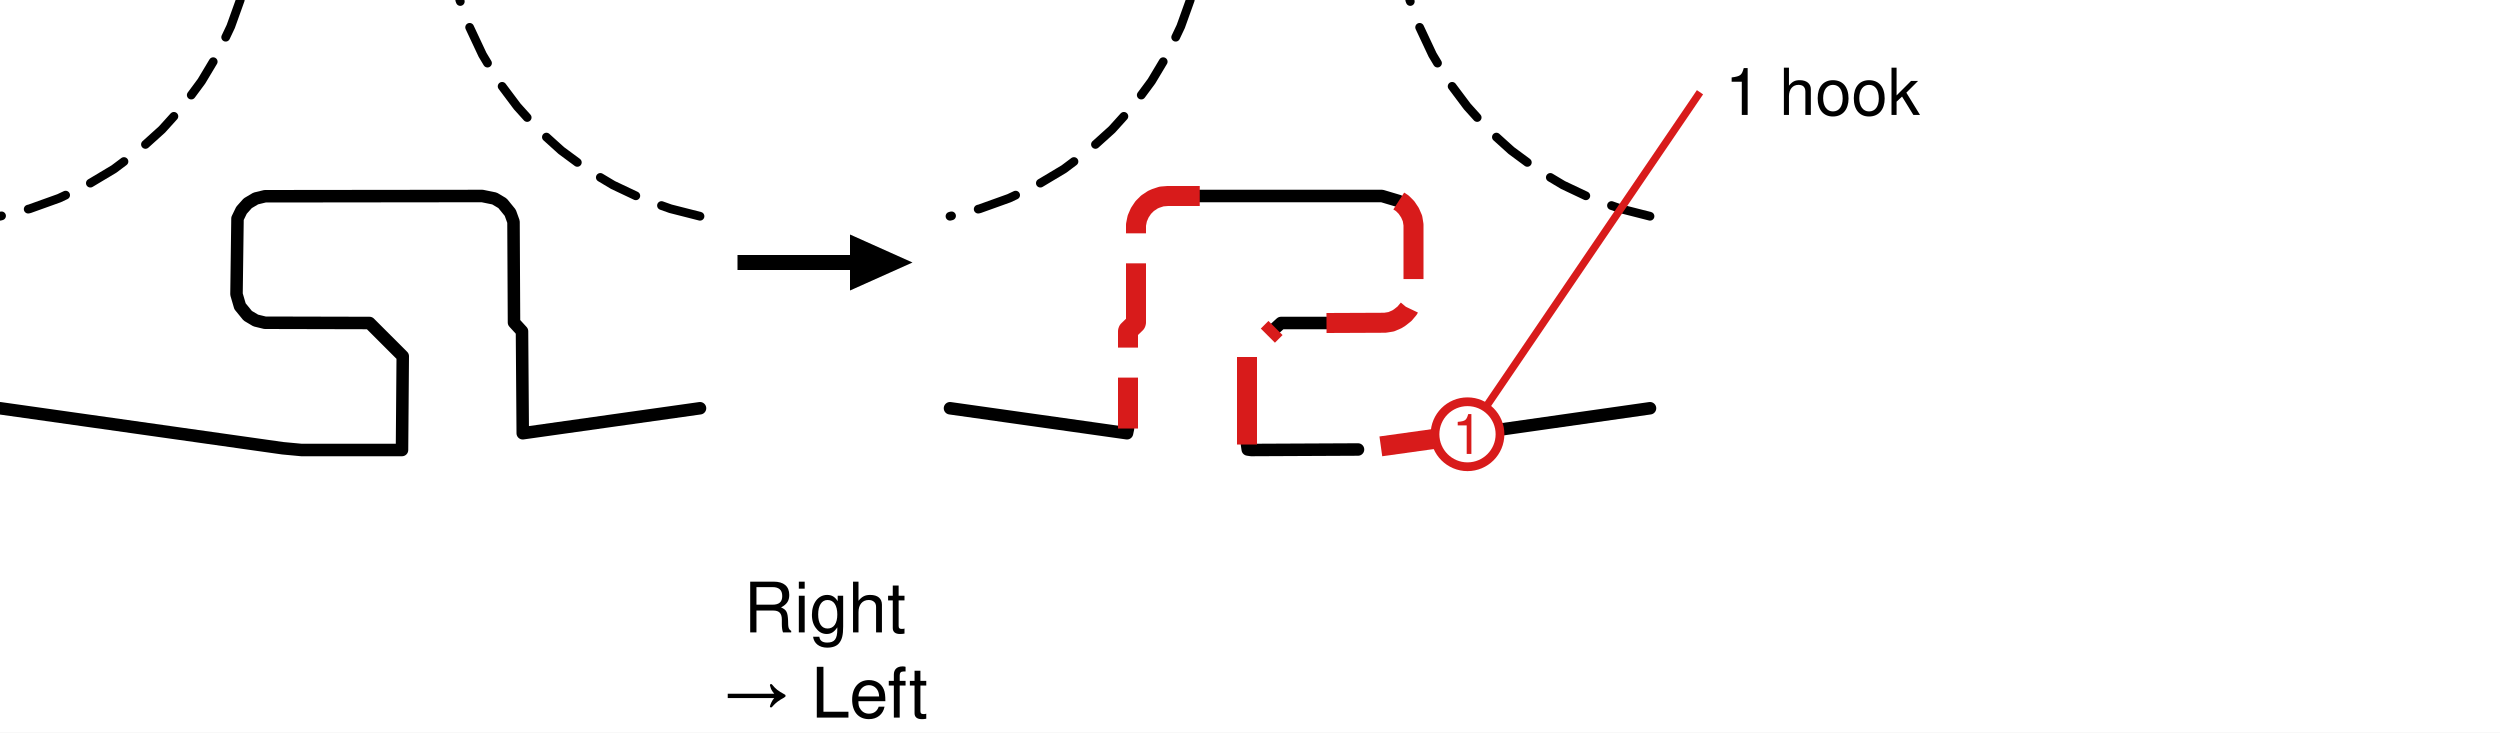
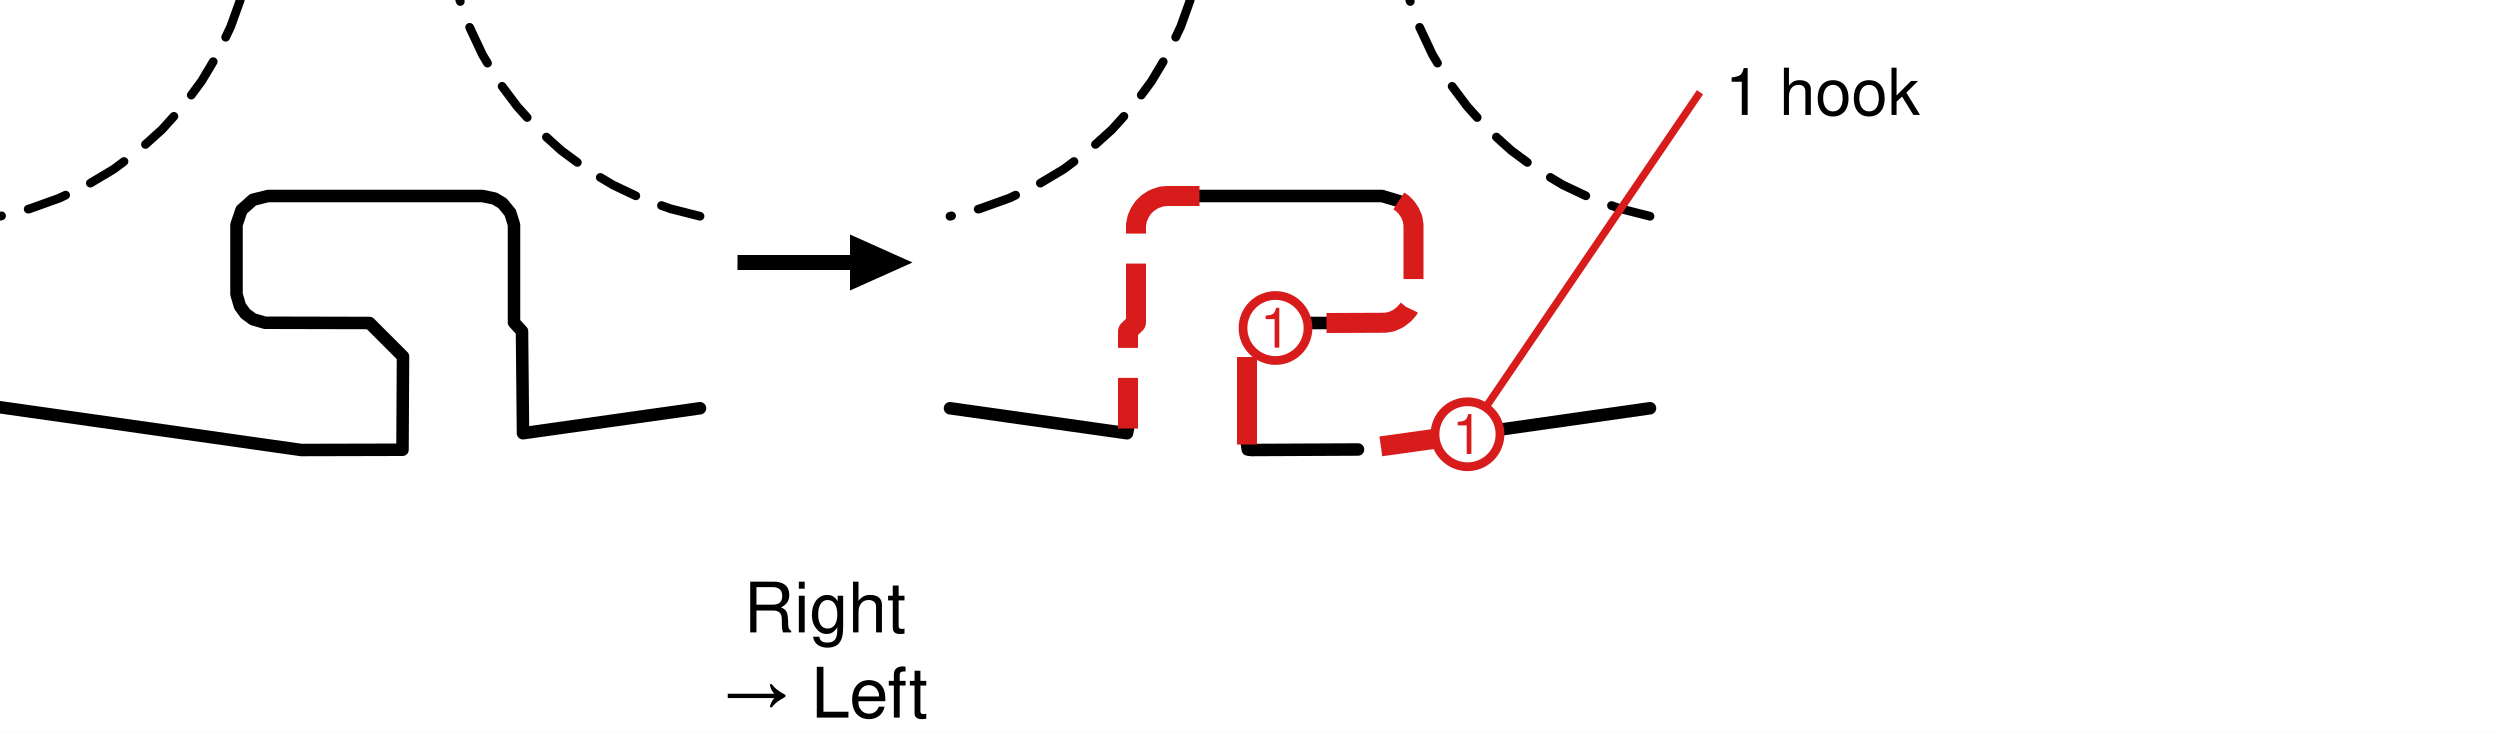
<svg xmlns="http://www.w3.org/2000/svg" width="100.00mm" height="29.30mm" viewBox="0 0 100.00 29.30" role="img">
  <rect width="100.00" height="29.30" fill="white" />
  <g class="panel" id="before">
-     <path d="M 28.00 16.33 L 20.91 17.33 L 20.88 13.25 L 20.56 12.90 L 20.54 8.87 L 20.41 8.51 L 20.10 8.13 L 19.78 7.94 L 19.29 7.84 L 10.60 7.85 L 10.23 7.94 L 9.91 8.13 L 9.66 8.41 L 9.50 8.74 L 9.46 11.77 L 9.60 12.25 L 9.91 12.63 L 10.23 12.82 L 10.60 12.91 L 14.78 12.92 L 16.11 14.25 L 16.08 18.00 L 12.06 18.00 L 11.31 17.93 L 0.00 16.33" fill="none" stroke="#000" stroke-width="0.5" stroke-linejoin="round" stroke-linecap="round" />
+     <path d="M 28.00 16.33 L 20.92 17.33 L 20.88 13.25 L 20.56 12.90 L 20.56 8.99 L 20.41 8.51 L 20.10 8.13 L 19.78 7.94 L 19.29 7.84 L 10.72 7.84 L 10.12 7.99 L 9.66 8.40 L 9.46 8.99 L 9.46 11.77 L 9.60 12.25 L 9.82 12.55 L 10.12 12.77 L 10.60 12.91 L 14.78 12.92 L 16.12 14.26 L 16.10 17.99 L 12.05 18.00 L 0.00 16.29" fill="none" stroke="#000" stroke-width="0.5" stroke-linejoin="round" stroke-linecap="round" />
    <path d="M 9.61 0.00 L 9.23 1.06 L 8.70 2.18 L 8.06 3.25 L 7.32 4.25 L 6.48 5.18 L 5.56 6.01 L 4.56 6.76 L 3.49 7.40 L 2.36 7.93 L 1.19 8.35 L 0.00 8.65" fill="none" stroke="#000" stroke-width="0.35" stroke-linejoin="round" stroke-linecap="round" stroke-dasharray="1.6,1.1" />
    <path d="M 28.00 8.65 L 26.82 8.35 L 25.64 7.93 L 24.52 7.40 L 23.45 6.76 L 22.45 6.02 L 21.52 5.18 L 20.69 4.26 L 19.94 3.26 L 19.30 2.19 L 18.77 1.06 L 18.39 0.00" fill="none" stroke="#000" stroke-width="0.35" stroke-linejoin="round" stroke-linecap="round" stroke-dasharray="1.6,1.1" />
  </g>
  <g class="arrow">
    <line x1="29.50" y1="10.50" x2="34.00" y2="10.50" stroke="#000" stroke-width="0.6" />
    <polygon points="36.50,10.50 34.00,9.38 34.00,11.62" fill="#000" />
    <text x="33.00" y="25.30" font-family="Helvetica, Arial, sans-serif" font-size="2.80" text-anchor="middle" fill="#000">Right</text>
    <text x="33.00" y="28.70" font-family="Helvetica, Arial, sans-serif" font-size="2.80" text-anchor="middle" fill="#000">→ Left</text>
  </g>
  <g class="panel" id="after" transform="translate(38.00 0)">
    <path d="M 7.12 17.14 L 7.08 17.33 L 0.00 16.33" fill="none" stroke="#000" stroke-width="0.5" stroke-linejoin="round" stroke-linecap="round" />
    <path d="M 28.00 16.33 L 20.70 17.37" fill="none" stroke="#000" stroke-width="0.5" stroke-linejoin="round" stroke-linecap="round" />
-     <path d="M 17.95 8.04 L 17.28 7.84 L 9.99 7.84" fill="none" stroke="#000" stroke-width="0.5" stroke-linejoin="round" stroke-linecap="round" />
+     <path d="M 17.95 8.04 L 17.28 7.84 L 9.98 7.84" fill="none" stroke="#000" stroke-width="0.5" stroke-linejoin="round" stroke-linecap="round" />
    <path d="M 16.32 17.98 L 12.05 18.00 L 11.91 17.98 L 11.88 17.78" fill="none" stroke="#000" stroke-width="0.5" stroke-linejoin="round" stroke-linecap="round" />
    <path d="M 13.02 13.12 L 13.24 12.92 L 15.06 12.92" fill="none" stroke="#000" stroke-width="0.5" stroke-linejoin="round" stroke-linecap="round" />
    <path d="M 9.61 0.00 L 9.23 1.06 L 8.70 2.18 L 8.06 3.25 L 7.32 4.25 L 6.48 5.18 L 5.56 6.01 L 4.56 6.76 L 3.49 7.40 L 2.36 7.93 L 1.19 8.35 L 0.00 8.65" fill="none" stroke="#000" stroke-width="0.35" stroke-linejoin="round" stroke-linecap="round" stroke-dasharray="1.6,1.1" />
    <path d="M 28.00 8.65 L 26.82 8.35 L 25.64 7.93 L 24.52 7.40 L 23.45 6.76 L 22.45 6.02 L 21.52 5.18 L 20.69 4.26 L 19.94 3.26 L 19.30 2.19 L 18.77 1.06 L 18.39 0.00" fill="none" stroke="#000" stroke-width="0.35" stroke-linejoin="round" stroke-linecap="round" stroke-dasharray="1.6,1.1" />
-     <path d="M 9.99 7.84 L 8.71 7.84 L 8.46 7.86 L 8.22 7.94 L 8.11 7.99 L 7.90 8.13 L 7.73 8.30 L 7.59 8.51 L 7.49 8.74 L 7.44 8.99 L 7.44 12.90 L 7.43 12.93 L 7.13 13.22 L 7.12 13.25 L 7.12 17.14" fill="none" stroke="#d81b1b" stroke-width="0.8" stroke-linecap="butt" stroke-linejoin="round" stroke-dasharray="3.5,1.2" />
+     <path d="M 9.98 7.84 L 8.71 7.84 L 8.46 7.86 L 8.22 7.94 L 8.11 7.99 L 7.90 8.13 L 7.73 8.30 L 7.59 8.51 L 7.49 8.74 L 7.44 8.99 L 7.44 12.90 L 7.43 12.93 L 7.13 13.22 L 7.12 13.25 L 7.12 17.14" fill="none" stroke="#d81b1b" stroke-width="0.8" stroke-linecap="butt" stroke-linejoin="round" stroke-dasharray="3.5,1.2" />
    <path d="M 11.88 17.78 L 11.88 14.26 L 13.02 13.12" fill="none" stroke="#d81b1b" stroke-width="0.8" stroke-linecap="butt" stroke-linejoin="round" stroke-dasharray="3.5,1.2" />
    <path d="M 15.06 12.92 L 17.40 12.91 L 17.65 12.87 L 17.88 12.77 L 17.99 12.70 L 18.18 12.55 L 18.34 12.36 L 18.45 12.13 L 18.50 12.02 L 18.54 11.77 L 18.54 8.99 L 18.50 8.74 L 18.40 8.51 L 18.26 8.30 L 18.09 8.13 L 17.95 8.04" fill="none" stroke="#d81b1b" stroke-width="0.8" stroke-linecap="butt" stroke-linejoin="round" stroke-dasharray="3.5,1.2" />
    <path d="M 20.70 17.37 L 16.69 17.93 L 16.32 17.98" fill="none" stroke="#d81b1b" stroke-width="0.8" stroke-linecap="butt" stroke-linejoin="round" stroke-dasharray="3.5,1.2" />
    <circle cx="20.70" cy="17.37" r="1.3" fill="white" stroke="#d81b1b" stroke-width="0.35" />
    <text x="20.70" y="18.16" font-family="Helvetica, Arial, sans-serif" font-size="2.20" text-anchor="middle" fill="#d81b1b">1</text>
+     <circle cx="13.02" cy="13.12" r="1.3" fill="white" stroke="#d81b1b" stroke-width="0.35" />
+     <text x="13.02" y="13.91" font-family="Helvetica, Arial, sans-serif" font-size="2.20" text-anchor="middle" fill="#d81b1b">1</text>
  </g>
  <g class="key">
    <text x="69.00" y="4.60" font-family="Helvetica, Arial, sans-serif" font-size="2.60" text-anchor="start" fill="#000">1 hook</text>
  </g>
  <g class="leaders">
    <line x1="59.43" y1="16.29" x2="68.00" y2="3.69" stroke="#d81b1b" stroke-width="0.3" />
  </g>
</svg>
